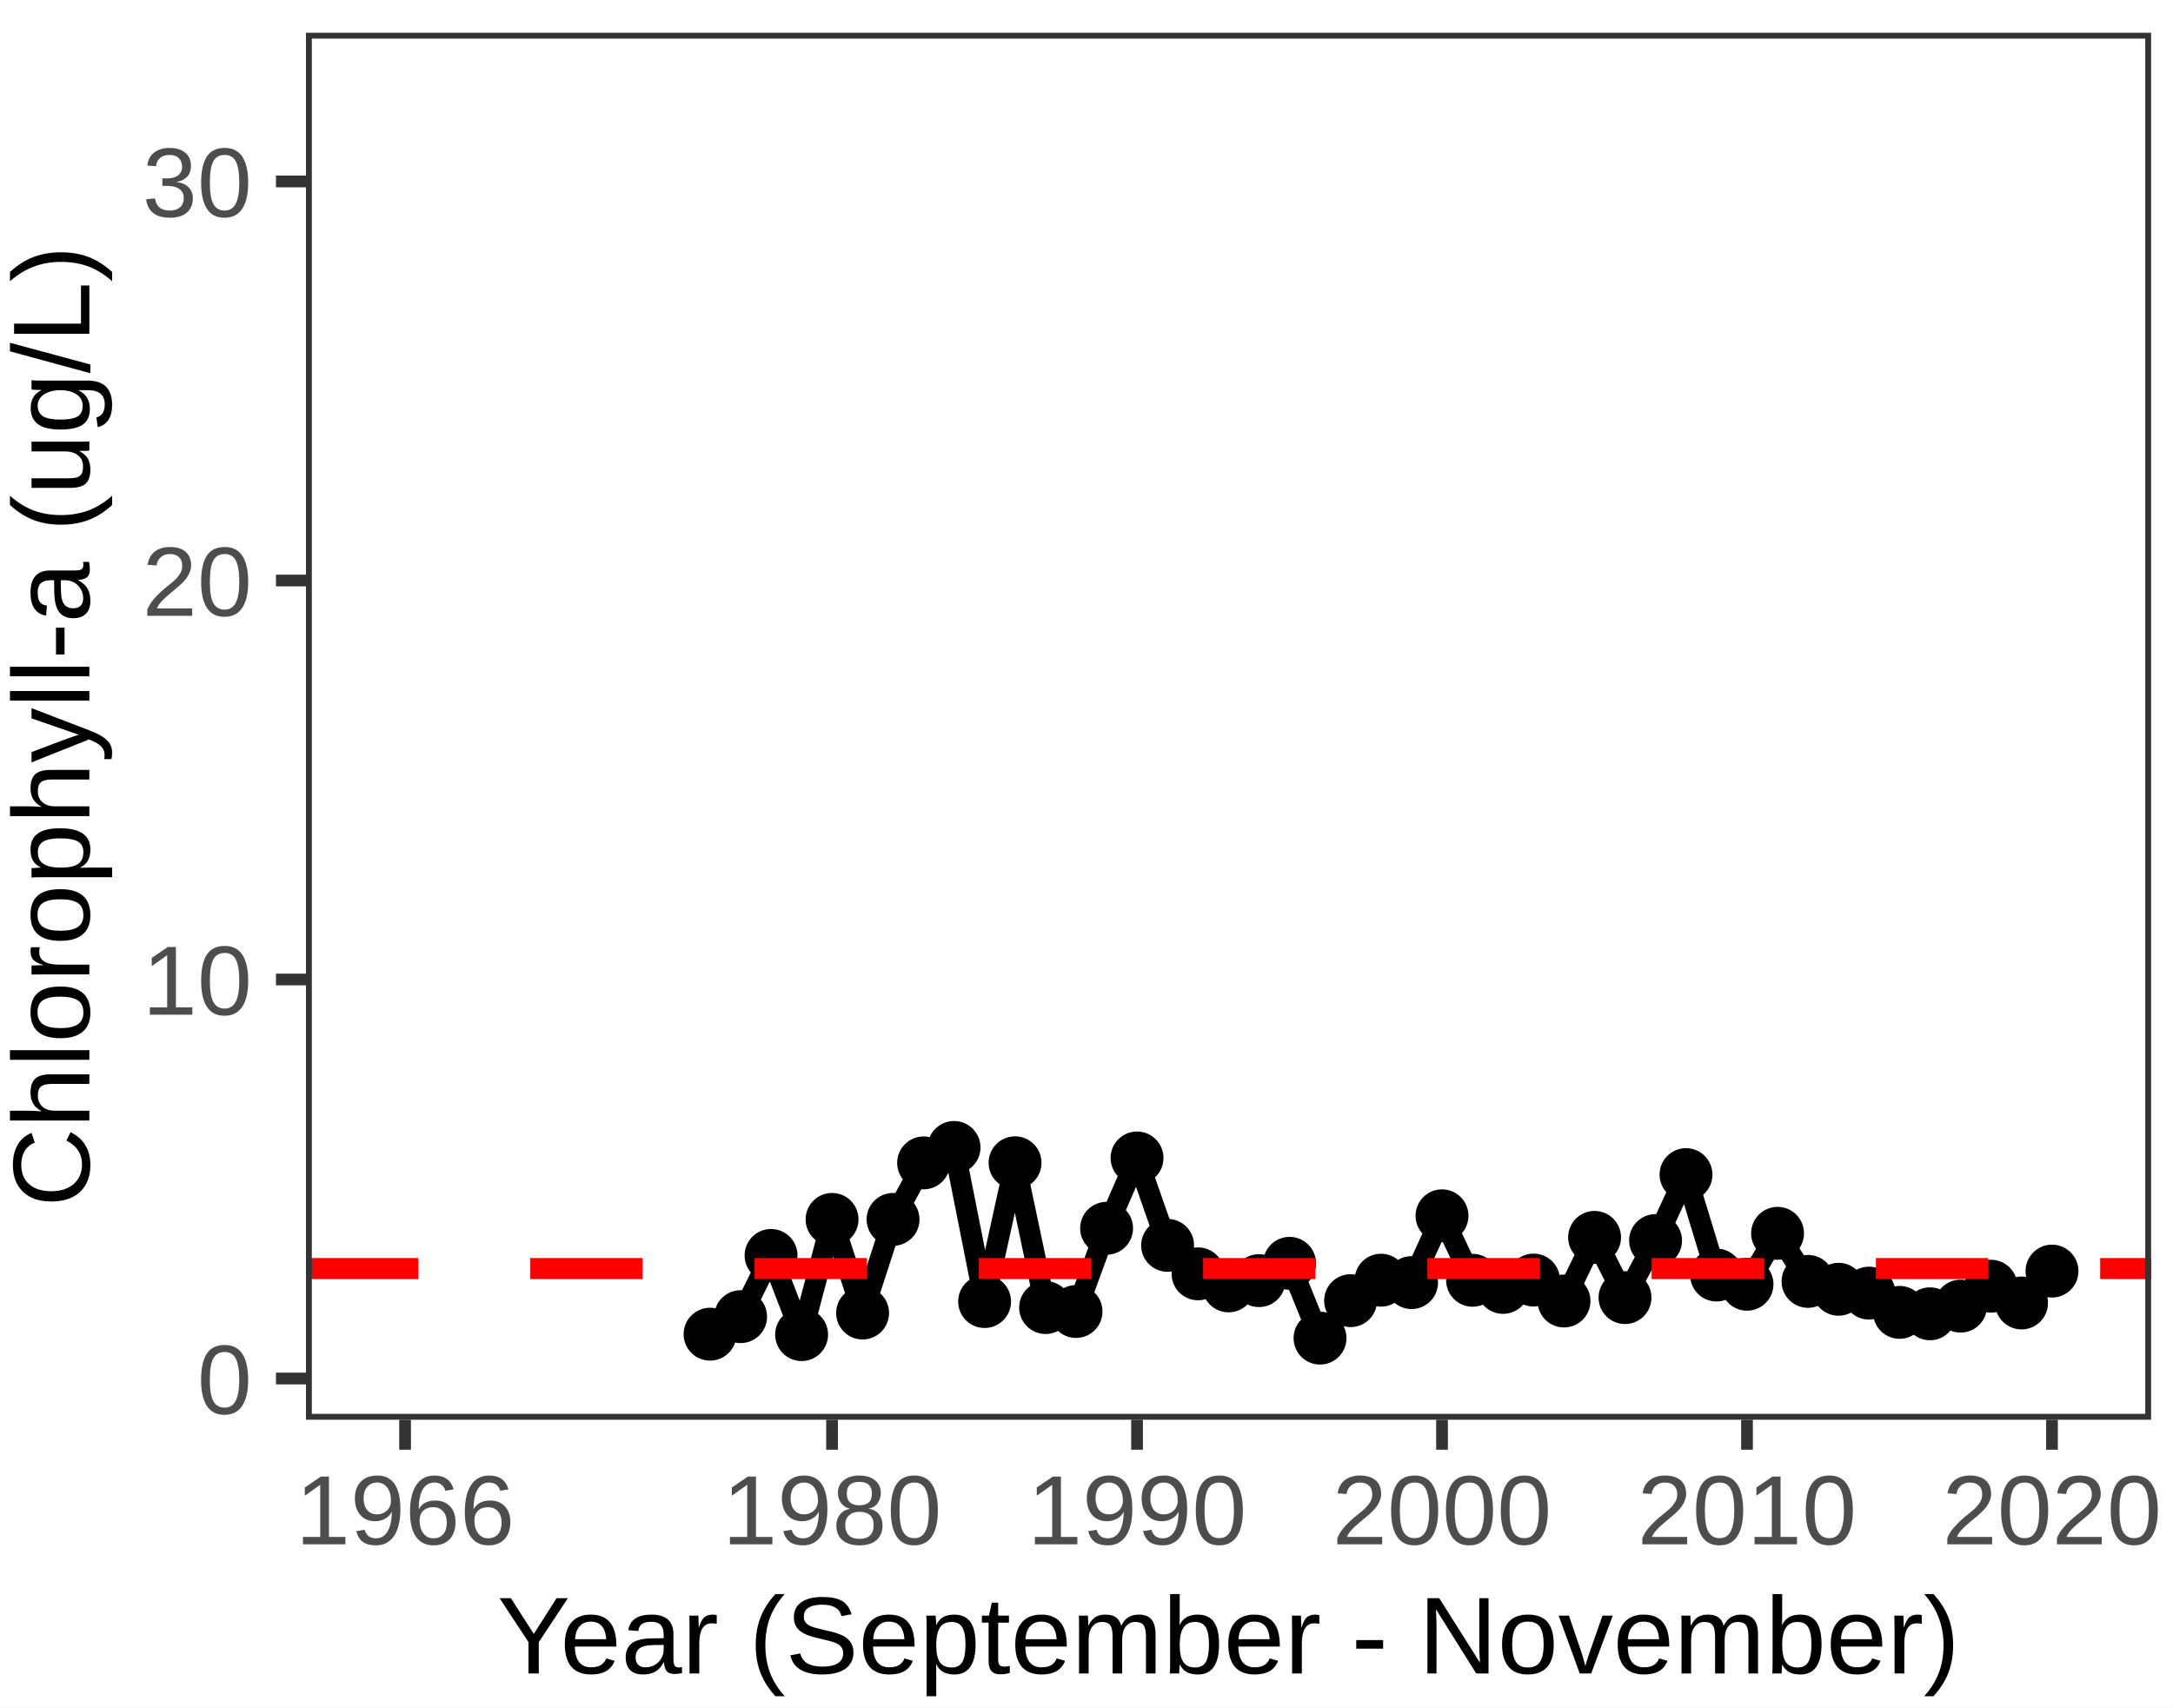
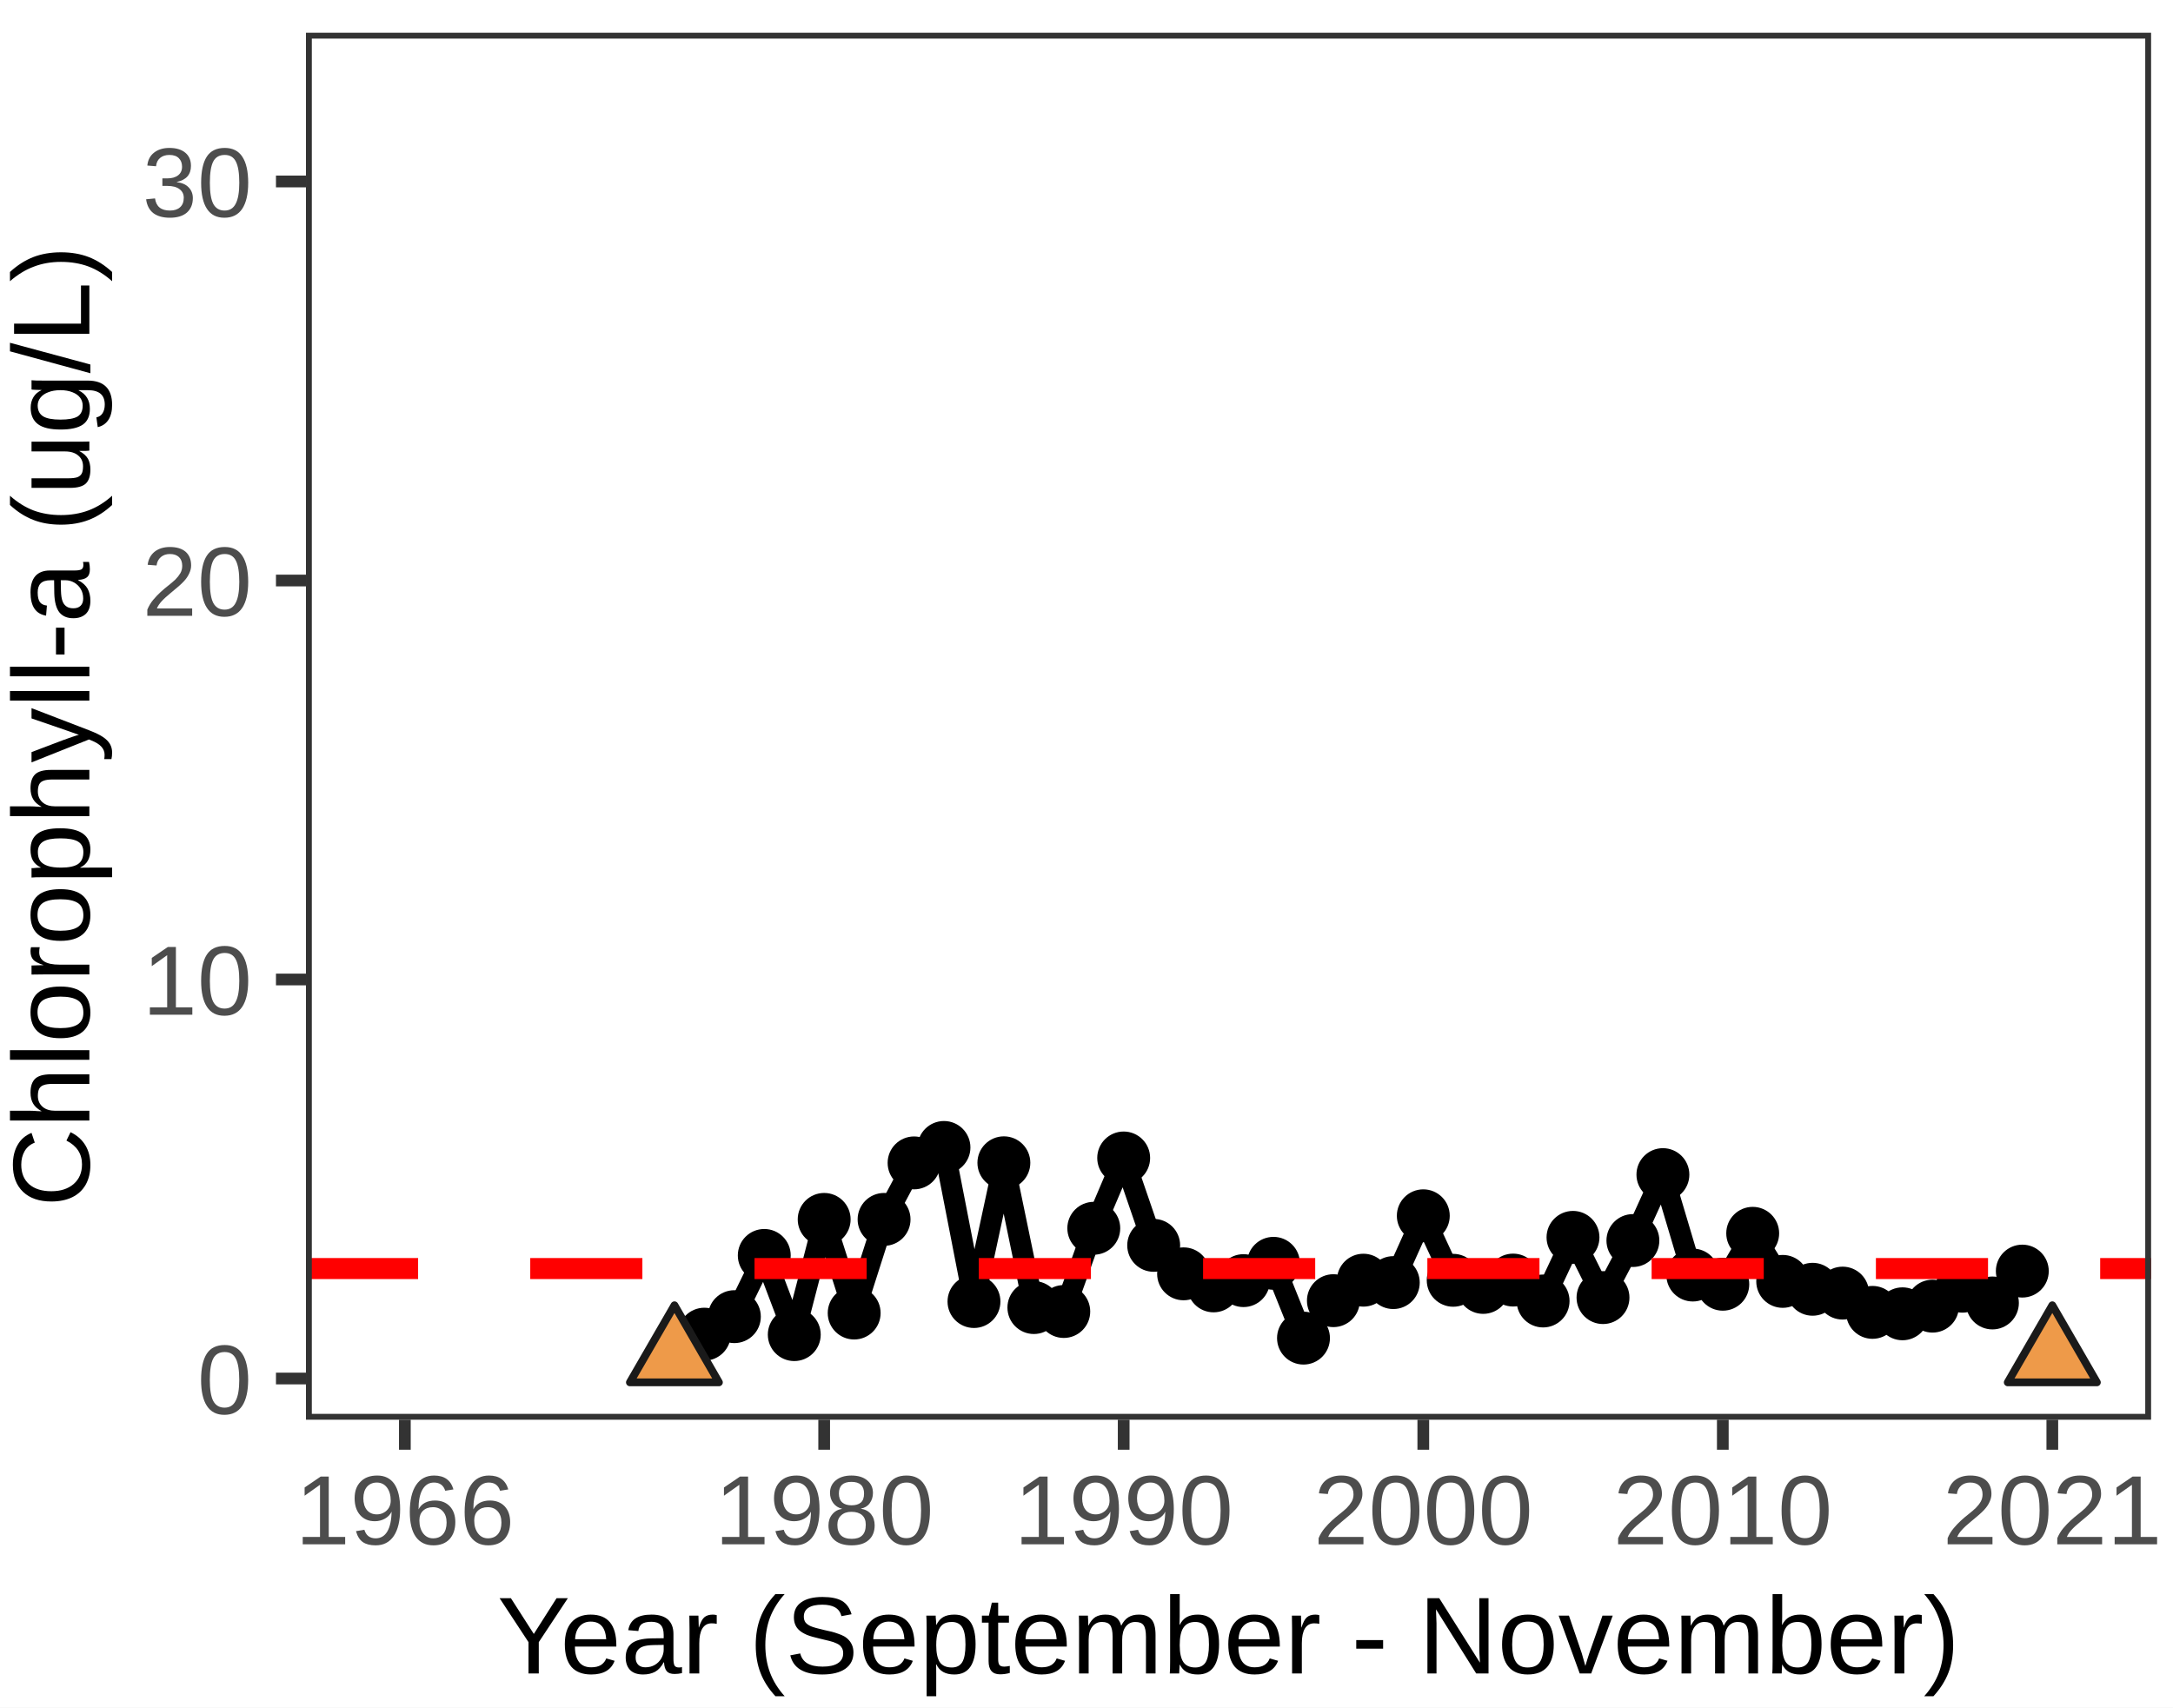
<svg xmlns="http://www.w3.org/2000/svg" class="svglite" width="198.43pt" height="155.91pt" viewBox="0 0 198.43 155.91">
  <defs>
    <style type="text/css">
    .svglite line, .svglite polyline, .svglite polygon, .svglite path, .svglite rect, .svglite circle {
      fill: none;
      stroke: #000000;
      stroke-linecap: round;
      stroke-linejoin: round;
      stroke-miterlimit: 10.00;
    }
  </style>
  </defs>
  <rect width="100%" height="100%" style="stroke: none; fill: #FFFFFF;" />
  <defs>
    <clipPath id="cpMC4wMHwxOTguNDN8MC4wMHwxNTUuOTE=">
      <rect x="0.00" y="0.00" width="198.43" height="155.91" />
    </clipPath>
  </defs>
  <g clip-path="url(#cpMC4wMHwxOTguNDN8MC4wMHwxNTUuOTE=)">
    <rect x="0.00" y="0.00" width="198.43" height="155.91" style="stroke-width: 1.07; stroke: #FFFFFF; fill: #FFFFFF;" />
  </g>
  <defs>
    <clipPath id="cpMjcuOTR8MTk2LjQzfDIuOTl8MTI5LjY0">
      <rect x="27.94" y="2.99" width="168.49" height="126.65" />
    </clipPath>
  </defs>
  <g clip-path="url(#cpMjcuOTR8MTk2LjQzfDIuOTl8MTI5LjY0)">
    <rect x="27.94" y="2.99" width="168.49" height="126.65" style="stroke-width: 1.07; stroke: none; fill: #FFFFFF;" />
-     <polyline points="64.84,121.83 67.63,120.23 70.41,114.64 73.20,121.87 75.98,111.35 78.77,119.90 81.55,111.35 84.34,106.19 87.12,104.78 89.91,118.85 92.69,106.18 95.48,119.40 98.26,119.76 101.05,112.16 103.83,105.74 106.62,113.72 109.40,116.32 112.19,117.42 114.97,116.94 117.76,115.36 120.54,122.19 123.33,118.77 126.11,116.90 128.90,117.12 131.68,111.02 134.47,116.91 137.25,117.56 140.04,116.89 142.82,118.80 145.61,112.99 148.39,118.49 151.18,113.28 153.96,107.26 156.75,116.43 159.53,117.27 162.32,112.62 165.10,117.01 167.89,117.73 170.67,118.08 173.46,119.84 176.24,119.97 179.03,119.27 181.81,117.45 184.60,118.98 187.38,116.07 " style="stroke-width: 1.92; stroke-linecap: butt;" />
-     <circle cx="64.84" cy="121.83" r="2.06" style="stroke-width: 0.71; fill: #000000;" />
-     <circle cx="67.63" cy="120.23" r="2.06" style="stroke-width: 0.71; fill: #000000;" />
-     <circle cx="70.41" cy="114.64" r="2.06" style="stroke-width: 0.71; fill: #000000;" />
-     <circle cx="73.20" cy="121.87" r="2.06" style="stroke-width: 0.71; fill: #000000;" />
-     <circle cx="75.98" cy="111.35" r="2.06" style="stroke-width: 0.71; fill: #000000;" />
-     <circle cx="78.77" cy="119.90" r="2.06" style="stroke-width: 0.71; fill: #000000;" />
-     <circle cx="81.55" cy="111.35" r="2.06" style="stroke-width: 0.71; fill: #000000;" />
-     <circle cx="84.34" cy="106.19" r="2.06" style="stroke-width: 0.71; fill: #000000;" />
-     <circle cx="87.12" cy="104.78" r="2.06" style="stroke-width: 0.71; fill: #000000;" />
-     <circle cx="89.91" cy="118.85" r="2.06" style="stroke-width: 0.71; fill: #000000;" />
-     <circle cx="92.69" cy="106.18" r="2.06" style="stroke-width: 0.71; fill: #000000;" />
-     <circle cx="95.48" cy="119.40" r="2.06" style="stroke-width: 0.71; fill: #000000;" />
-     <circle cx="98.26" cy="119.76" r="2.06" style="stroke-width: 0.71; fill: #000000;" />
-     <circle cx="101.05" cy="112.16" r="2.06" style="stroke-width: 0.71; fill: #000000;" />
-     <circle cx="103.83" cy="105.74" r="2.06" style="stroke-width: 0.71; fill: #000000;" />
-     <circle cx="106.62" cy="113.72" r="2.06" style="stroke-width: 0.71; fill: #000000;" />
-     <circle cx="109.40" cy="116.32" r="2.06" style="stroke-width: 0.71; fill: #000000;" />
-     <circle cx="112.19" cy="117.42" r="2.06" style="stroke-width: 0.71; fill: #000000;" />
-     <circle cx="114.97" cy="116.94" r="2.06" style="stroke-width: 0.71; fill: #000000;" />
-     <circle cx="117.76" cy="115.36" r="2.06" style="stroke-width: 0.71; fill: #000000;" />
-     <circle cx="120.54" cy="122.19" r="2.06" style="stroke-width: 0.71; fill: #000000;" />
-     <circle cx="123.33" cy="118.77" r="2.06" style="stroke-width: 0.71; fill: #000000;" />
-     <circle cx="126.11" cy="116.90" r="2.06" style="stroke-width: 0.71; fill: #000000;" />
-     <circle cx="128.90" cy="117.12" r="2.06" style="stroke-width: 0.71; fill: #000000;" />
-     <circle cx="131.68" cy="111.02" r="2.06" style="stroke-width: 0.71; fill: #000000;" />
-     <circle cx="134.47" cy="116.91" r="2.06" style="stroke-width: 0.71; fill: #000000;" />
-     <circle cx="137.25" cy="117.56" r="2.06" style="stroke-width: 0.71; fill: #000000;" />
-     <circle cx="140.04" cy="116.89" r="2.06" style="stroke-width: 0.71; fill: #000000;" />
-     <circle cx="142.82" cy="118.80" r="2.06" style="stroke-width: 0.71; fill: #000000;" />
-     <circle cx="145.61" cy="112.99" r="2.06" style="stroke-width: 0.71; fill: #000000;" />
-     <circle cx="148.39" cy="118.49" r="2.06" style="stroke-width: 0.71; fill: #000000;" />
-     <circle cx="151.18" cy="113.28" r="2.06" style="stroke-width: 0.71; fill: #000000;" />
-     <circle cx="153.96" cy="107.26" r="2.06" style="stroke-width: 0.71; fill: #000000;" />
-     <circle cx="156.75" cy="116.43" r="2.06" style="stroke-width: 0.71; fill: #000000;" />
-     <circle cx="159.53" cy="117.27" r="2.06" style="stroke-width: 0.71; fill: #000000;" />
-     <circle cx="162.32" cy="112.62" r="2.06" style="stroke-width: 0.71; fill: #000000;" />
-     <circle cx="165.10" cy="117.01" r="2.06" style="stroke-width: 0.71; fill: #000000;" />
-     <circle cx="167.89" cy="117.73" r="2.06" style="stroke-width: 0.71; fill: #000000;" />
-     <circle cx="170.67" cy="118.08" r="2.06" style="stroke-width: 0.71; fill: #000000;" />
-     <circle cx="173.46" cy="119.84" r="2.06" style="stroke-width: 0.71; fill: #000000;" />
-     <circle cx="176.24" cy="119.97" r="2.06" style="stroke-width: 0.71; fill: #000000;" />
-     <circle cx="179.03" cy="119.27" r="2.06" style="stroke-width: 0.71; fill: #000000;" />
-     <circle cx="181.81" cy="117.45" r="2.06" style="stroke-width: 0.71; fill: #000000;" />
-     <circle cx="184.60" cy="118.98" r="2.06" style="stroke-width: 0.71; fill: #000000;" />
-     <circle cx="187.38" cy="116.07" r="2.06" style="stroke-width: 0.71; fill: #000000;" />
+     <polyline points="64.32,121.83 67.06,120.23 69.79,114.64 72.53,121.87 75.26,111.35 78.00,119.90 80.73,111.35 83.47,106.19 86.20,104.78 88.94,118.85 91.67,106.18 94.41,119.40 97.14,119.76 99.88,112.16 102.61,105.74 105.35,113.72 108.08,116.32 110.82,117.42 113.55,116.94 116.29,115.36 119.03,122.19 121.76,118.77 124.50,116.90 127.23,117.12 129.97,111.02 132.70,116.91 135.44,117.56 138.17,116.89 140.91,118.80 143.64,112.99 146.38,118.49 149.11,113.28 151.85,107.26 154.58,116.43 157.32,117.27 160.05,112.62 162.79,117.01 165.52,117.73 168.26,118.08 170.99,119.84 173.73,119.97 176.47,119.27 179.20,117.45 181.94,118.98 184.67,116.07 " style="stroke-width: 1.92; stroke-linecap: butt;" />
+     <circle cx="64.32" cy="121.83" r="2.06" style="stroke-width: 0.71; fill: #000000;" />
+     <circle cx="67.06" cy="120.23" r="2.06" style="stroke-width: 0.71; fill: #000000;" />
+     <circle cx="69.79" cy="114.64" r="2.06" style="stroke-width: 0.71; fill: #000000;" />
+     <circle cx="72.53" cy="121.87" r="2.06" style="stroke-width: 0.71; fill: #000000;" />
+     <circle cx="75.26" cy="111.35" r="2.06" style="stroke-width: 0.71; fill: #000000;" />
+     <circle cx="78.00" cy="119.90" r="2.06" style="stroke-width: 0.71; fill: #000000;" />
+     <circle cx="80.73" cy="111.35" r="2.06" style="stroke-width: 0.71; fill: #000000;" />
+     <circle cx="83.47" cy="106.19" r="2.06" style="stroke-width: 0.71; fill: #000000;" />
+     <circle cx="86.20" cy="104.78" r="2.06" style="stroke-width: 0.71; fill: #000000;" />
+     <circle cx="88.94" cy="118.85" r="2.06" style="stroke-width: 0.71; fill: #000000;" />
+     <circle cx="91.67" cy="106.18" r="2.06" style="stroke-width: 0.71; fill: #000000;" />
+     <circle cx="94.41" cy="119.40" r="2.06" style="stroke-width: 0.71; fill: #000000;" />
+     <circle cx="97.14" cy="119.76" r="2.06" style="stroke-width: 0.71; fill: #000000;" />
+     <circle cx="99.88" cy="112.16" r="2.06" style="stroke-width: 0.71; fill: #000000;" />
+     <circle cx="102.61" cy="105.74" r="2.06" style="stroke-width: 0.71; fill: #000000;" />
+     <circle cx="105.35" cy="113.72" r="2.06" style="stroke-width: 0.71; fill: #000000;" />
+     <circle cx="108.08" cy="116.32" r="2.06" style="stroke-width: 0.71; fill: #000000;" />
+     <circle cx="110.82" cy="117.42" r="2.06" style="stroke-width: 0.71; fill: #000000;" />
+     <circle cx="113.55" cy="116.94" r="2.06" style="stroke-width: 0.71; fill: #000000;" />
+     <circle cx="116.29" cy="115.36" r="2.06" style="stroke-width: 0.71; fill: #000000;" />
+     <circle cx="119.03" cy="122.19" r="2.06" style="stroke-width: 0.71; fill: #000000;" />
+     <circle cx="121.76" cy="118.77" r="2.06" style="stroke-width: 0.71; fill: #000000;" />
+     <circle cx="124.50" cy="116.90" r="2.06" style="stroke-width: 0.71; fill: #000000;" />
+     <circle cx="127.23" cy="117.12" r="2.06" style="stroke-width: 0.71; fill: #000000;" />
+     <circle cx="129.97" cy="111.02" r="2.06" style="stroke-width: 0.71; fill: #000000;" />
+     <circle cx="132.70" cy="116.91" r="2.06" style="stroke-width: 0.71; fill: #000000;" />
+     <circle cx="135.44" cy="117.56" r="2.06" style="stroke-width: 0.71; fill: #000000;" />
+     <circle cx="138.17" cy="116.89" r="2.06" style="stroke-width: 0.71; fill: #000000;" />
+     <circle cx="140.91" cy="118.80" r="2.06" style="stroke-width: 0.71; fill: #000000;" />
+     <circle cx="143.64" cy="112.99" r="2.06" style="stroke-width: 0.71; fill: #000000;" />
+     <circle cx="146.38" cy="118.49" r="2.06" style="stroke-width: 0.71; fill: #000000;" />
+     <circle cx="149.11" cy="113.28" r="2.06" style="stroke-width: 0.71; fill: #000000;" />
+     <circle cx="151.85" cy="107.26" r="2.06" style="stroke-width: 0.71; fill: #000000;" />
+     <circle cx="154.58" cy="116.43" r="2.06" style="stroke-width: 0.71; fill: #000000;" />
+     <circle cx="157.32" cy="117.27" r="2.06" style="stroke-width: 0.71; fill: #000000;" />
+     <circle cx="160.05" cy="112.62" r="2.06" style="stroke-width: 0.71; fill: #000000;" />
+     <circle cx="162.79" cy="117.01" r="2.06" style="stroke-width: 0.71; fill: #000000;" />
+     <circle cx="165.52" cy="117.73" r="2.06" style="stroke-width: 0.71; fill: #000000;" />
+     <circle cx="168.26" cy="118.08" r="2.06" style="stroke-width: 0.71; fill: #000000;" />
+     <circle cx="170.99" cy="119.84" r="2.06" style="stroke-width: 0.71; fill: #000000;" />
+     <circle cx="173.73" cy="119.97" r="2.06" style="stroke-width: 0.71; fill: #000000;" />
+     <circle cx="176.47" cy="119.27" r="2.06" style="stroke-width: 0.71; fill: #000000;" />
+     <circle cx="179.20" cy="117.45" r="2.06" style="stroke-width: 0.71; fill: #000000;" />
+     <circle cx="181.94" cy="118.98" r="2.06" style="stroke-width: 0.71; fill: #000000;" />
+     <circle cx="184.67" cy="116.07" r="2.06" style="stroke-width: 0.71; fill: #000000;" />
+     <polygon points="61.59,119.19 65.65,126.23 57.52,126.23 " style="stroke-width: 0.71; stroke: #1A1A1A; fill: #EE9A49;" />
+     <polygon points="187.41,119.19 191.48,126.23 183.34,126.23 " style="stroke-width: 0.71; stroke: #1A1A1A; fill: #EE9A49;" />
    <line x1="27.94" y1="115.84" x2="196.43" y2="115.84" style="stroke-width: 1.92; stroke: #FF0000; stroke-dasharray: 10.24,10.24; stroke-linecap: butt;" />
    <rect x="27.94" y="2.99" width="168.49" height="126.65" style="stroke-width: 1.07; stroke: #333333;" />
  </g>
  <g clip-path="url(#cpMC4wMHwxOTguNDN8MC4wMHwxNTUuOTE=)">
    <text x="23.01" y="129.10" text-anchor="end" style="font-size: 9.00px; fill: #4D4D4D; font-family: Arial;" textLength="5.00px" lengthAdjust="spacingAndGlyphs">0</text>
    <text x="23.01" y="92.66" text-anchor="end" style="font-size: 9.00px; fill: #4D4D4D; font-family: Arial;" textLength="10.01px" lengthAdjust="spacingAndGlyphs">10</text>
    <text x="23.01" y="56.23" text-anchor="end" style="font-size: 9.00px; fill: #4D4D4D; font-family: Arial;" textLength="10.01px" lengthAdjust="spacingAndGlyphs">20</text>
    <text x="23.01" y="19.79" text-anchor="end" style="font-size: 9.00px; fill: #4D4D4D; font-family: Arial;" textLength="10.01px" lengthAdjust="spacingAndGlyphs">30</text>
    <polyline points="25.20,125.88 27.94,125.88 " style="stroke-width: 1.07; stroke: #333333; stroke-linecap: butt;" />
    <polyline points="25.20,89.44 27.94,89.44 " style="stroke-width: 1.07; stroke: #333333; stroke-linecap: butt;" />
    <polyline points="25.20,53.01 27.94,53.01 " style="stroke-width: 1.07; stroke: #333333; stroke-linecap: butt;" />
    <polyline points="25.20,16.57 27.94,16.57 " style="stroke-width: 1.07; stroke: #333333; stroke-linecap: butt;" />
-     <polyline points="36.99,132.38 36.99,129.64 " style="stroke-width: 1.07; stroke: #333333; stroke-linecap: butt;" />
-     <polyline points="75.98,132.38 75.98,129.64 " style="stroke-width: 1.07; stroke: #333333; stroke-linecap: butt;" />
-     <polyline points="103.83,132.38 103.83,129.64 " style="stroke-width: 1.07; stroke: #333333; stroke-linecap: butt;" />
-     <polyline points="131.68,132.38 131.68,129.64 " style="stroke-width: 1.07; stroke: #333333; stroke-linecap: butt;" />
-     <polyline points="159.53,132.38 159.53,129.64 " style="stroke-width: 1.07; stroke: #333333; stroke-linecap: butt;" />
-     <polyline points="187.38,132.38 187.38,129.64 " style="stroke-width: 1.07; stroke: #333333; stroke-linecap: butt;" />
-     <text x="36.99" y="141.02" text-anchor="middle" style="font-size: 9.00px; fill: #4D4D4D; font-family: Arial;" textLength="20.02px" lengthAdjust="spacingAndGlyphs">1966</text>
-     <text x="75.98" y="141.02" text-anchor="middle" style="font-size: 9.00px; fill: #4D4D4D; font-family: Arial;" textLength="20.02px" lengthAdjust="spacingAndGlyphs">1980</text>
-     <text x="103.83" y="141.02" text-anchor="middle" style="font-size: 9.00px; fill: #4D4D4D; font-family: Arial;" textLength="20.02px" lengthAdjust="spacingAndGlyphs">1990</text>
-     <text x="131.68" y="141.02" text-anchor="middle" style="font-size: 9.00px; fill: #4D4D4D; font-family: Arial;" textLength="20.02px" lengthAdjust="spacingAndGlyphs">2000</text>
-     <text x="159.53" y="141.02" text-anchor="middle" style="font-size: 9.00px; fill: #4D4D4D; font-family: Arial;" textLength="20.02px" lengthAdjust="spacingAndGlyphs">2010</text>
-     <text x="187.38" y="141.02" text-anchor="middle" style="font-size: 9.00px; fill: #4D4D4D; font-family: Arial;" textLength="20.02px" lengthAdjust="spacingAndGlyphs">2020</text>
+     <polyline points="36.97,132.38 36.97,129.64 " style="stroke-width: 1.07; stroke: #333333; stroke-linecap: butt;" />
+     <polyline points="75.26,132.38 75.26,129.64 " style="stroke-width: 1.07; stroke: #333333; stroke-linecap: butt;" />
+     <polyline points="102.61,132.38 102.61,129.64 " style="stroke-width: 1.07; stroke: #333333; stroke-linecap: butt;" />
+     <polyline points="129.97,132.38 129.97,129.64 " style="stroke-width: 1.07; stroke: #333333; stroke-linecap: butt;" />
+     <polyline points="157.32,132.38 157.32,129.64 " style="stroke-width: 1.07; stroke: #333333; stroke-linecap: butt;" />
+     <polyline points="187.41,132.38 187.41,129.64 " style="stroke-width: 1.07; stroke: #333333; stroke-linecap: butt;" />
+     <text x="36.97" y="141.02" text-anchor="middle" style="font-size: 9.00px; fill: #4D4D4D; font-family: Arial;" textLength="20.02px" lengthAdjust="spacingAndGlyphs">1966</text>
+     <text x="75.26" y="141.02" text-anchor="middle" style="font-size: 9.00px; fill: #4D4D4D; font-family: Arial;" textLength="20.02px" lengthAdjust="spacingAndGlyphs">1980</text>
+     <text x="102.61" y="141.02" text-anchor="middle" style="font-size: 9.00px; fill: #4D4D4D; font-family: Arial;" textLength="20.02px" lengthAdjust="spacingAndGlyphs">1990</text>
+     <text x="129.97" y="141.02" text-anchor="middle" style="font-size: 9.00px; fill: #4D4D4D; font-family: Arial;" textLength="20.02px" lengthAdjust="spacingAndGlyphs">2000</text>
+     <text x="157.32" y="141.02" text-anchor="middle" style="font-size: 9.00px; fill: #4D4D4D; font-family: Arial;" textLength="20.02px" lengthAdjust="spacingAndGlyphs">2010</text>
+     <text x="187.41" y="141.02" text-anchor="middle" style="font-size: 9.00px; fill: #4D4D4D; font-family: Arial;" textLength="20.02px" lengthAdjust="spacingAndGlyphs">2021</text>
    <text x="112.19" y="152.81" text-anchor="middle" style="font-size: 10.00px; font-family: Arial;" textLength="133.65px" lengthAdjust="spacingAndGlyphs">Year (September - November)</text>
    <text transform="translate(8.16,66.32) rotate(-90)" text-anchor="middle" style="font-size: 10.00px; font-family: Arial;" textLength="87.88px" lengthAdjust="spacingAndGlyphs">Chlorophyll-a (ug/L)</text>
  </g>
</svg>
